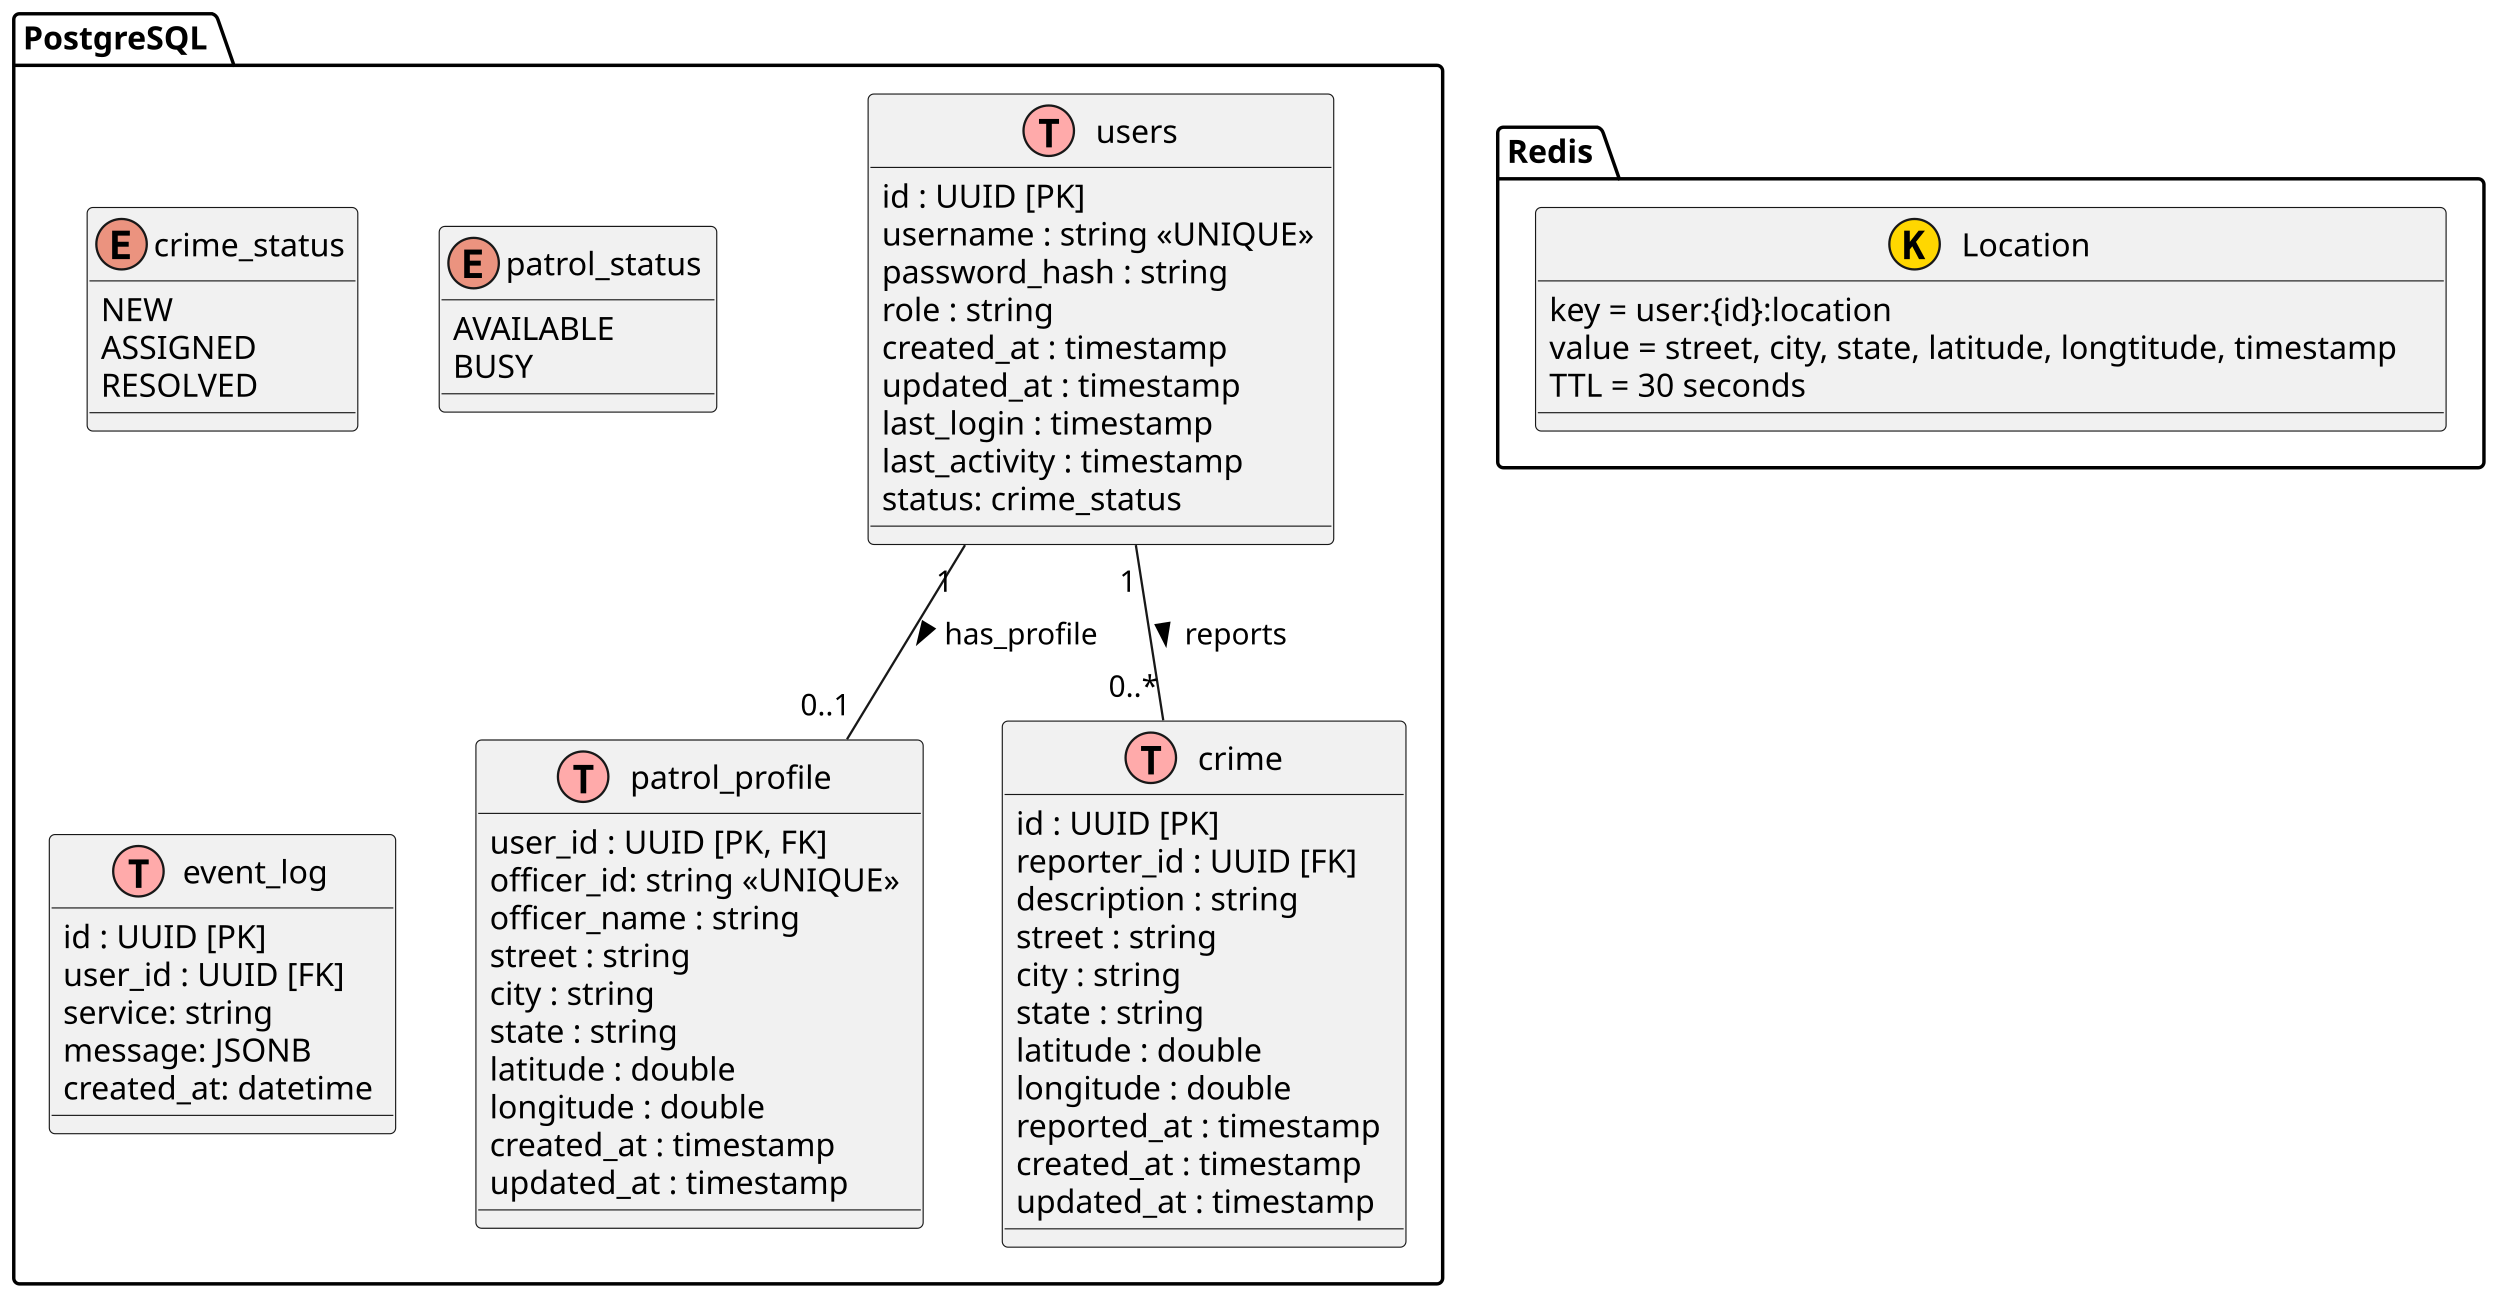
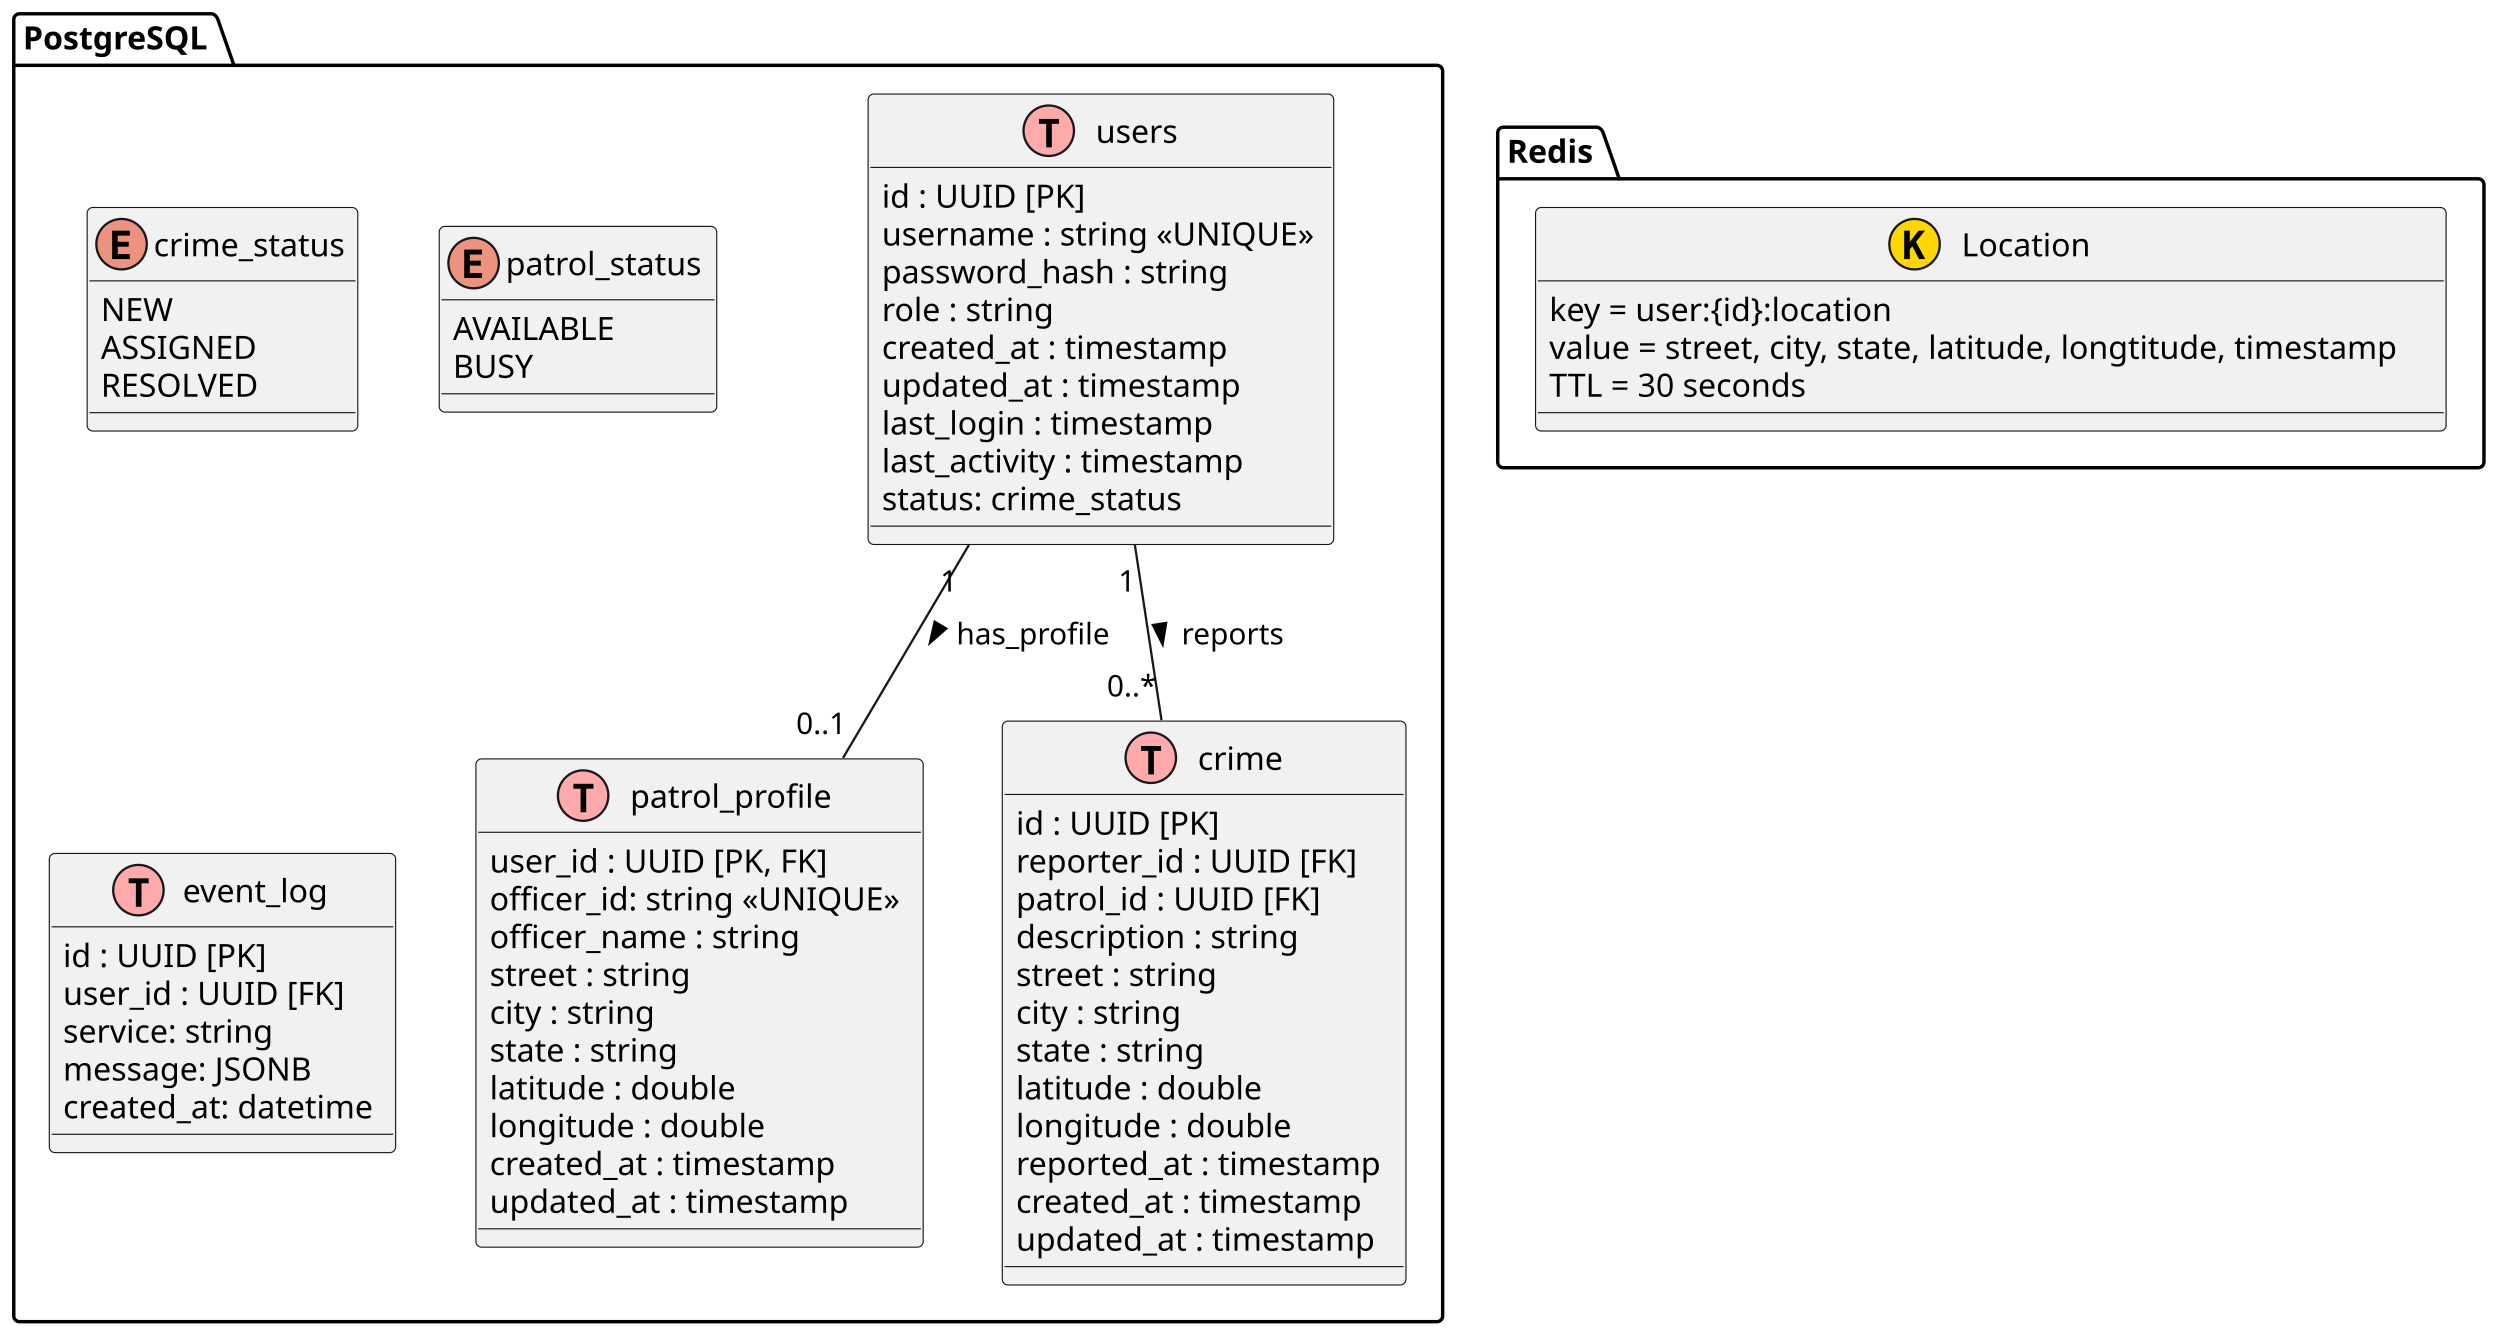
- <svg xmlns="http://www.w3.org/2000/svg" contentStyleType="text/css" height="566px" preserveAspectRatio="none" style="width:1090px;height:566px;background:#FFFFFF;" version="1.1" viewBox="0 0 1090 566" width="1090px" zoomAndPan="magnify">
+ <svg xmlns="http://www.w3.org/2000/svg" contentStyleType="text/css" height="583px" preserveAspectRatio="none" style="width:1090px;height:583px;background:#FFFFFF;" version="1.1" viewBox="0 0 1090 583" width="1090px" zoomAndPan="magnify">
  <defs />
  <g>
    <g id="cluster_PostgreSQL">
-       <path d="M8.5,6 L92.5,6 A3.75,3.75 0 0 1 95,8.5 L102,28.488 L626.5,28.488 A2.5,2.5 0 0 1 629,30.988 L629,557.27 A2.5,2.5 0 0 1 626.5,559.77 L8.5,559.77 A2.5,2.5 0 0 1 6,557.27 L6,8.5 A2.5,2.5 0 0 1 8.5,6 " fill="none" style="stroke:#000000;stroke-width:1.5;" />
+       <path d="M8.5,6 L92.5,6 A3.75,3.75 0 0 1 95,8.5 L102,28.488 L626.5,28.488 A2.5,2.5 0 0 1 629,30.988 L629,573.75 A2.5,2.5 0 0 1 626.5,576.25 L8.5,576.25 A2.5,2.5 0 0 1 6,573.75 L6,8.5 A2.5,2.5 0 0 1 8.5,6 " fill="none" style="stroke:#000000;stroke-width:1.5;" />
      <line style="stroke:#000000;stroke-width:1.5;" x1="6" x2="102" y1="28.488" y2="28.488" />
      <text fill="#000000" font-family="sans-serif" font-size="14" font-weight="bold" lengthAdjust="spacing" textLength="83" x="10" y="21.535">PostgreSQL</text>
    </g>
    <g id="cluster_Redis">
-       <path d="M655.5,55.47 L696.5,55.47 A3.75,3.75 0 0 1 699,57.97 L706,77.958 L1080.5,77.958 A2.5,2.5 0 0 1 1083,80.458 L1083,201.43 A2.5,2.5 0 0 1 1080.5,203.93 L655.5,203.93 A2.5,2.5 0 0 1 653,201.43 L653,57.97 A2.5,2.5 0 0 1 655.5,55.47 " fill="none" style="stroke:#000000;stroke-width:1.5;" />
-       <line style="stroke:#000000;stroke-width:1.5;" x1="653" x2="706" y1="77.958" y2="77.958" />
-       <text fill="#000000" font-family="sans-serif" font-size="14" font-weight="bold" lengthAdjust="spacing" textLength="40" x="657" y="71.005">Redis</text>
+       <path d="M655.5,55.46 L696.5,55.46 A3.75,3.75 0 0 1 699,57.96 L706,77.948 L1080.5,77.948 A2.5,2.5 0 0 1 1083,80.448 L1083,201.43 A2.5,2.5 0 0 1 1080.5,203.93 L655.5,203.93 A2.5,2.5 0 0 1 653,201.43 L653,57.96 A2.5,2.5 0 0 1 655.5,55.46 " fill="none" style="stroke:#000000;stroke-width:1.5;" />
+       <line style="stroke:#000000;stroke-width:1.5;" x1="653" x2="706" y1="77.948" y2="77.948" />
+       <text fill="#000000" font-family="sans-serif" font-size="14" font-weight="bold" lengthAdjust="spacing" textLength="40" x="657" y="70.995">Redis</text>
    </g>
    <g id="elem_crime_status">
-       <rect codeLine="8" fill="#F1F1F1" height="97.465" id="crime_status" rx="2.5" ry="2.5" style="stroke:#181818;stroke-width:0.5;" width="118" x="38" y="90.47" />
-       <ellipse cx="53" cy="106.47" fill="#EB937F" rx="11" ry="11" style="stroke:#181818;stroke-width:1.0;" />
-       <path d="M56.614,112.97 L48.895,112.97 L48.895,100.577 L56.614,100.577 L56.614,102.735 L51.343,102.735 L51.343,105.408 L56.116,105.408 L56.116,107.566 L51.343,107.566 L51.343,110.812 L56.614,110.812 Z " fill="#000000" />
-       <text fill="#000000" font-family="sans-serif" font-size="14" lengthAdjust="spacing" textLength="86" x="67" y="111.761">crime_status</text>
-       <line style="stroke:#181818;stroke-width:0.5;" x1="39" x2="155" y1="122.47" y2="122.47" />
-       <text fill="#000000" font-family="sans-serif" font-size="14" lengthAdjust="spacing" textLength="30" x="44" y="140.005">NEW</text>
-       <text fill="#000000" font-family="sans-serif" font-size="14" lengthAdjust="spacing" textLength="68" x="44" y="156.493">ASSIGNED</text>
-       <text fill="#000000" font-family="sans-serif" font-size="14" lengthAdjust="spacing" textLength="70" x="44" y="172.982">RESOLVED</text>
-       <line style="stroke:#181818;stroke-width:0.5;" x1="39" x2="155" y1="179.935" y2="179.935" />
+       <rect codeLine="8" fill="#F1F1F1" height="97.465" id="crime_status" rx="2.5" ry="2.5" style="stroke:#181818;stroke-width:0.5;" width="118" x="38" y="90.46" />
+       <ellipse cx="53" cy="106.46" fill="#EB937F" rx="11" ry="11" style="stroke:#181818;stroke-width:1.0;" />
+       <path d="M56.614,112.96 L48.895,112.96 L48.895,100.567 L56.614,100.567 L56.614,102.725 L51.343,102.725 L51.343,105.398 L56.116,105.398 L56.116,107.556 L51.343,107.556 L51.343,110.802 L56.614,110.802 Z " fill="#000000" />
+       <text fill="#000000" font-family="sans-serif" font-size="14" lengthAdjust="spacing" textLength="86" x="67" y="111.751">crime_status</text>
+       <line style="stroke:#181818;stroke-width:0.5;" x1="39" x2="155" y1="122.46" y2="122.46" />
+       <text fill="#000000" font-family="sans-serif" font-size="14" lengthAdjust="spacing" textLength="30" x="44" y="139.995">NEW</text>
+       <text fill="#000000" font-family="sans-serif" font-size="14" lengthAdjust="spacing" textLength="68" x="44" y="156.483">ASSIGNED</text>
+       <text fill="#000000" font-family="sans-serif" font-size="14" lengthAdjust="spacing" textLength="70" x="44" y="172.972">RESOLVED</text>
+       <line style="stroke:#181818;stroke-width:0.5;" x1="39" x2="155" y1="179.925" y2="179.925" />
    </g>
    <g id="elem_patrol_status">
      <rect codeLine="14" fill="#F1F1F1" height="80.977" id="patrol_status" rx="2.5" ry="2.5" style="stroke:#181818;stroke-width:0.5;" width="121" x="191.5" y="98.71" />
      <ellipse cx="206.5" cy="114.71" fill="#EB937F" rx="11" ry="11" style="stroke:#181818;stroke-width:1.0;" />
      <path d="M210.114,121.21 L202.394,121.21 L202.394,108.817 L210.114,108.817 L210.114,110.975 L204.843,110.975 L204.843,113.648 L209.616,113.648 L209.616,115.806 L204.843,115.806 L204.843,119.052 L210.114,119.052 Z " fill="#000000" />
      <text fill="#000000" font-family="sans-serif" font-size="14" lengthAdjust="spacing" textLength="89" x="220.5" y="120.001">patrol_status</text>
      <line style="stroke:#181818;stroke-width:0.5;" x1="192.5" x2="311.5" y1="130.71" y2="130.71" />
      <text fill="#000000" font-family="sans-serif" font-size="14" lengthAdjust="spacing" textLength="73" x="197.5" y="148.245">AVAILABLE</text>
      <text fill="#000000" font-family="sans-serif" font-size="14" lengthAdjust="spacing" textLength="35" x="197.5" y="164.733">BUSY</text>
      <line style="stroke:#181818;stroke-width:0.5;" x1="192.5" x2="311.5" y1="171.687" y2="171.687" />
    </g>
    <g id="elem_users">
      <rect codeLine="20" fill="#F1F1F1" height="196.394" id="users" rx="2.5" ry="2.5" style="stroke:#181818;stroke-width:0.5;" width="203" x="378.5" y="41" />
      <ellipse cx="457.25" cy="57" fill="#FFAAAA" rx="11" ry="11" style="stroke:#181818;stroke-width:1.0;" />
      <path d="M458.592,64.25 L456.143,64.25 L456.143,53.998 L452.997,53.998 L452.997,51.857 L461.738,51.857 L461.738,53.998 L458.592,53.998 Z " fill="#000000" />
      <text fill="#000000" font-family="sans-serif" font-size="14" lengthAdjust="spacing" textLength="37" x="477.75" y="62.291">users</text>
      <line style="stroke:#181818;stroke-width:0.5;" x1="379.5" x2="580.5" y1="73" y2="73" />
      <text fill="#000000" font-family="sans-serif" font-size="14" lengthAdjust="spacing" textLength="90" x="384.5" y="90.535">id : UUID [PK]</text>
      <text fill="#000000" font-family="sans-serif" font-size="14" lengthAdjust="spacing" textLength="191" x="384.5" y="107.023">username : string «UNIQUE»</text>
      <text fill="#000000" font-family="sans-serif" font-size="14" lengthAdjust="spacing" textLength="158" x="384.5" y="123.512">password_hash : string</text>
      <text fill="#000000" font-family="sans-serif" font-size="14" lengthAdjust="spacing" textLength="79" x="384.5" y="140">role : string</text>
      <text fill="#000000" font-family="sans-serif" font-size="14" lengthAdjust="spacing" textLength="155" x="384.5" y="156.488">created_at : timestamp</text>
      <text fill="#000000" font-family="sans-serif" font-size="14" lengthAdjust="spacing" textLength="161" x="384.5" y="172.977">updated_at : timestamp</text>
      <text fill="#000000" font-family="sans-serif" font-size="14" lengthAdjust="spacing" textLength="150" x="384.5" y="189.465">last_login : timestamp</text>
      <text fill="#000000" font-family="sans-serif" font-size="14" lengthAdjust="spacing" textLength="162" x="384.5" y="205.953">last_activity : timestamp</text>
      <text fill="#000000" font-family="sans-serif" font-size="14" lengthAdjust="spacing" textLength="135" x="384.5" y="222.441">status: crime_status</text>
      <line style="stroke:#181818;stroke-width:0.5;" x1="379.5" x2="580.5" y1="229.394" y2="229.394" />
    </g>
    <g id="elem_patrol_profile">
-       <rect codeLine="32" fill="#F1F1F1" height="212.883" id="patrol_profile" rx="2.5" ry="2.5" style="stroke:#181818;stroke-width:0.5;" width="195" x="207.5" y="322.64" />
-       <ellipse cx="254.25" cy="338.64" fill="#FFAAAA" rx="11" ry="11" style="stroke:#181818;stroke-width:1.0;" />
-       <path d="M255.592,345.89 L253.143,345.89 L253.143,335.639 L249.997,335.639 L249.997,333.497 L258.738,333.497 L258.738,335.639 L255.592,335.639 Z " fill="#000000" />
-       <text fill="#000000" font-family="sans-serif" font-size="14" lengthAdjust="spacing" textLength="93" x="274.75" y="343.931">patrol_profile</text>
-       <line style="stroke:#181818;stroke-width:0.5;" x1="208.5" x2="401.5" y1="354.64" y2="354.64" />
-       <text fill="#000000" font-family="sans-serif" font-size="14" lengthAdjust="spacing" textLength="152" x="213.5" y="372.175">user_id : UUID [PK, FK]</text>
-       <text fill="#000000" font-family="sans-serif" font-size="14" lengthAdjust="spacing" textLength="183" x="213.5" y="388.663">officer_id: string «UNIQUE»</text>
-       <text fill="#000000" font-family="sans-serif" font-size="14" lengthAdjust="spacing" textLength="141" x="213.5" y="405.152">officer_name : string</text>
-       <text fill="#000000" font-family="sans-serif" font-size="14" lengthAdjust="spacing" textLength="91" x="213.5" y="421.64">street : string</text>
-       <text fill="#000000" font-family="sans-serif" font-size="14" lengthAdjust="spacing" textLength="75" x="213.5" y="438.128">city : string</text>
-       <text fill="#000000" font-family="sans-serif" font-size="14" lengthAdjust="spacing" textLength="85" x="213.5" y="454.617">state : string</text>
-       <text fill="#000000" font-family="sans-serif" font-size="14" lengthAdjust="spacing" textLength="112" x="213.5" y="471.105">latitude : double</text>
-       <text fill="#000000" font-family="sans-serif" font-size="14" lengthAdjust="spacing" textLength="126" x="213.5" y="487.593">longitude : double</text>
-       <text fill="#000000" font-family="sans-serif" font-size="14" lengthAdjust="spacing" textLength="155" x="213.5" y="504.081">created_at : timestamp</text>
-       <text fill="#000000" font-family="sans-serif" font-size="14" lengthAdjust="spacing" textLength="161" x="213.5" y="520.57">updated_at : timestamp</text>
-       <line style="stroke:#181818;stroke-width:0.5;" x1="208.5" x2="401.5" y1="527.523" y2="527.523" />
+       <rect codeLine="32" fill="#F1F1F1" height="212.883" id="patrol_profile" rx="2.5" ry="2.5" style="stroke:#181818;stroke-width:0.5;" width="195" x="207.5" y="330.88" />
+       <ellipse cx="254.25" cy="346.88" fill="#FFAAAA" rx="11" ry="11" style="stroke:#181818;stroke-width:1.0;" />
+       <path d="M255.592,354.13 L253.143,354.13 L253.143,343.878 L249.997,343.878 L249.997,341.737 L258.738,341.737 L258.738,343.878 L255.592,343.878 Z " fill="#000000" />
+       <text fill="#000000" font-family="sans-serif" font-size="14" lengthAdjust="spacing" textLength="93" x="274.75" y="352.171">patrol_profile</text>
+       <line style="stroke:#181818;stroke-width:0.5;" x1="208.5" x2="401.5" y1="362.88" y2="362.88" />
+       <text fill="#000000" font-family="sans-serif" font-size="14" lengthAdjust="spacing" textLength="152" x="213.5" y="380.415">user_id : UUID [PK, FK]</text>
+       <text fill="#000000" font-family="sans-serif" font-size="14" lengthAdjust="spacing" textLength="183" x="213.5" y="396.903">officer_id: string «UNIQUE»</text>
+       <text fill="#000000" font-family="sans-serif" font-size="14" lengthAdjust="spacing" textLength="141" x="213.5" y="413.392">officer_name : string</text>
+       <text fill="#000000" font-family="sans-serif" font-size="14" lengthAdjust="spacing" textLength="91" x="213.5" y="429.88">street : string</text>
+       <text fill="#000000" font-family="sans-serif" font-size="14" lengthAdjust="spacing" textLength="75" x="213.5" y="446.368">city : string</text>
+       <text fill="#000000" font-family="sans-serif" font-size="14" lengthAdjust="spacing" textLength="85" x="213.5" y="462.857">state : string</text>
+       <text fill="#000000" font-family="sans-serif" font-size="14" lengthAdjust="spacing" textLength="112" x="213.5" y="479.345">latitude : double</text>
+       <text fill="#000000" font-family="sans-serif" font-size="14" lengthAdjust="spacing" textLength="126" x="213.5" y="495.833">longitude : double</text>
+       <text fill="#000000" font-family="sans-serif" font-size="14" lengthAdjust="spacing" textLength="155" x="213.5" y="512.321">created_at : timestamp</text>
+       <text fill="#000000" font-family="sans-serif" font-size="14" lengthAdjust="spacing" textLength="161" x="213.5" y="528.81">updated_at : timestamp</text>
+       <line style="stroke:#181818;stroke-width:0.5;" x1="208.5" x2="401.5" y1="535.763" y2="535.763" />
    </g>
    <g id="elem_crime">
-       <rect codeLine="45" fill="#F1F1F1" height="229.371" id="crime" rx="2.5" ry="2.5" style="stroke:#181818;stroke-width:0.5;" width="176" x="437" y="314.4" />
-       <ellipse cx="501.75" cy="330.4" fill="#FFAAAA" rx="11" ry="11" style="stroke:#181818;stroke-width:1.0;" />
-       <path d="M503.092,337.65 L500.643,337.65 L500.643,327.399 L497.497,327.399 L497.497,325.257 L506.238,325.257 L506.238,327.399 L503.092,327.399 Z " fill="#000000" />
-       <text fill="#000000" font-family="sans-serif" font-size="14" lengthAdjust="spacing" textLength="38" x="522.25" y="335.691">crime</text>
-       <line style="stroke:#181818;stroke-width:0.5;" x1="438" x2="612" y1="346.4" y2="346.4" />
-       <text fill="#000000" font-family="sans-serif" font-size="14" lengthAdjust="spacing" textLength="90" x="443" y="363.935">id : UUID [PK]</text>
-       <text fill="#000000" font-family="sans-serif" font-size="14" lengthAdjust="spacing" textLength="154" x="443" y="380.423">reporter_id : UUID [FK]</text>
-       <text fill="#000000" font-family="sans-serif" font-size="14" lengthAdjust="spacing" textLength="129" x="443" y="396.912">description : string</text>
-       <text fill="#000000" font-family="sans-serif" font-size="14" lengthAdjust="spacing" textLength="91" x="443" y="413.4">street : string</text>
-       <text fill="#000000" font-family="sans-serif" font-size="14" lengthAdjust="spacing" textLength="75" x="443" y="429.888">city : string</text>
-       <text fill="#000000" font-family="sans-serif" font-size="14" lengthAdjust="spacing" textLength="85" x="443" y="446.377">state : string</text>
-       <text fill="#000000" font-family="sans-serif" font-size="14" lengthAdjust="spacing" textLength="112" x="443" y="462.865">latitude : double</text>
-       <text fill="#000000" font-family="sans-serif" font-size="14" lengthAdjust="spacing" textLength="126" x="443" y="479.353">longitude : double</text>
-       <text fill="#000000" font-family="sans-serif" font-size="14" lengthAdjust="spacing" textLength="164" x="443" y="495.841">reported_at : timestamp</text>
-       <text fill="#000000" font-family="sans-serif" font-size="14" lengthAdjust="spacing" textLength="155" x="443" y="512.33">created_at : timestamp</text>
-       <text fill="#000000" font-family="sans-serif" font-size="14" lengthAdjust="spacing" textLength="161" x="443" y="528.818">updated_at : timestamp</text>
-       <line style="stroke:#181818;stroke-width:0.5;" x1="438" x2="612" y1="535.771" y2="535.771" />
+       <rect codeLine="45" fill="#F1F1F1" height="245.859" id="crime" rx="2.5" ry="2.5" style="stroke:#181818;stroke-width:0.5;" width="176" x="437" y="314.39" />
+       <ellipse cx="501.75" cy="330.39" fill="#FFAAAA" rx="11" ry="11" style="stroke:#181818;stroke-width:1.0;" />
+       <path d="M503.092,337.64 L500.643,337.64 L500.643,327.389 L497.497,327.389 L497.497,325.247 L506.238,325.247 L506.238,327.389 L503.092,327.389 Z " fill="#000000" />
+       <text fill="#000000" font-family="sans-serif" font-size="14" lengthAdjust="spacing" textLength="38" x="522.25" y="335.681">crime</text>
+       <line style="stroke:#181818;stroke-width:0.5;" x1="438" x2="612" y1="346.39" y2="346.39" />
+       <text fill="#000000" font-family="sans-serif" font-size="14" lengthAdjust="spacing" textLength="90" x="443" y="363.925">id : UUID [PK]</text>
+       <text fill="#000000" font-family="sans-serif" font-size="14" lengthAdjust="spacing" textLength="154" x="443" y="380.413">reporter_id : UUID [FK]</text>
+       <text fill="#000000" font-family="sans-serif" font-size="14" lengthAdjust="spacing" textLength="138" x="443" y="396.902">patrol_id : UUID [FK]</text>
+       <text fill="#000000" font-family="sans-serif" font-size="14" lengthAdjust="spacing" textLength="129" x="443" y="413.39">description : string</text>
+       <text fill="#000000" font-family="sans-serif" font-size="14" lengthAdjust="spacing" textLength="91" x="443" y="429.878">street : string</text>
+       <text fill="#000000" font-family="sans-serif" font-size="14" lengthAdjust="spacing" textLength="75" x="443" y="446.367">city : string</text>
+       <text fill="#000000" font-family="sans-serif" font-size="14" lengthAdjust="spacing" textLength="85" x="443" y="462.855">state : string</text>
+       <text fill="#000000" font-family="sans-serif" font-size="14" lengthAdjust="spacing" textLength="112" x="443" y="479.343">latitude : double</text>
+       <text fill="#000000" font-family="sans-serif" font-size="14" lengthAdjust="spacing" textLength="126" x="443" y="495.831">longitude : double</text>
+       <text fill="#000000" font-family="sans-serif" font-size="14" lengthAdjust="spacing" textLength="164" x="443" y="512.32">reported_at : timestamp</text>
+       <text fill="#000000" font-family="sans-serif" font-size="14" lengthAdjust="spacing" textLength="155" x="443" y="528.808">created_at : timestamp</text>
+       <text fill="#000000" font-family="sans-serif" font-size="14" lengthAdjust="spacing" textLength="161" x="443" y="545.296">updated_at : timestamp</text>
+       <line style="stroke:#181818;stroke-width:0.5;" x1="438" x2="612" y1="552.249" y2="552.249" />
    </g>
    <g id="elem_event_log">
-       <rect codeLine="59" fill="#F1F1F1" height="130.441" id="event_log" rx="2.5" ry="2.5" style="stroke:#181818;stroke-width:0.5;" width="151" x="21.5" y="363.86" />
-       <ellipse cx="60.35" cy="379.86" fill="#FFAAAA" rx="11" ry="11" style="stroke:#181818;stroke-width:1.0;" />
-       <path d="M61.692,387.11 L59.243,387.11 L59.243,376.858 L56.097,376.858 L56.097,374.717 L64.838,374.717 L64.838,376.858 L61.692,376.858 Z " fill="#000000" />
-       <text fill="#000000" font-family="sans-serif" font-size="14" lengthAdjust="spacing" textLength="66" x="79.65" y="385.151">event_log</text>
-       <line style="stroke:#181818;stroke-width:0.5;" x1="22.5" x2="171.5" y1="395.86" y2="395.86" />
-       <text fill="#000000" font-family="sans-serif" font-size="14" lengthAdjust="spacing" textLength="90" x="27.5" y="413.395">id : UUID [PK]</text>
-       <text fill="#000000" font-family="sans-serif" font-size="14" lengthAdjust="spacing" textLength="127" x="27.5" y="429.883">user_id : UUID [FK]</text>
-       <text fill="#000000" font-family="sans-serif" font-size="14" lengthAdjust="spacing" textLength="95" x="27.5" y="446.372">service: string</text>
-       <text fill="#000000" font-family="sans-serif" font-size="14" lengthAdjust="spacing" textLength="109" x="27.5" y="462.86">message: JSONB</text>
-       <text fill="#000000" font-family="sans-serif" font-size="14" lengthAdjust="spacing" textLength="139" x="27.5" y="479.348">created_at: datetime</text>
-       <line style="stroke:#181818;stroke-width:0.5;" x1="22.5" x2="171.5" y1="486.301" y2="486.301" />
+       <rect codeLine="60" fill="#F1F1F1" height="130.441" id="event_log" rx="2.5" ry="2.5" style="stroke:#181818;stroke-width:0.5;" width="151" x="21.5" y="372.1" />
+       <ellipse cx="60.35" cy="388.1" fill="#FFAAAA" rx="11" ry="11" style="stroke:#181818;stroke-width:1.0;" />
+       <path d="M61.692,395.35 L59.243,395.35 L59.243,385.099 L56.097,385.099 L56.097,382.957 L64.838,382.957 L64.838,385.099 L61.692,385.099 Z " fill="#000000" />
+       <text fill="#000000" font-family="sans-serif" font-size="14" lengthAdjust="spacing" textLength="66" x="79.65" y="393.391">event_log</text>
+       <line style="stroke:#181818;stroke-width:0.5;" x1="22.5" x2="171.5" y1="404.1" y2="404.1" />
+       <text fill="#000000" font-family="sans-serif" font-size="14" lengthAdjust="spacing" textLength="90" x="27.5" y="421.635">id : UUID [PK]</text>
+       <text fill="#000000" font-family="sans-serif" font-size="14" lengthAdjust="spacing" textLength="127" x="27.5" y="438.123">user_id : UUID [FK]</text>
+       <text fill="#000000" font-family="sans-serif" font-size="14" lengthAdjust="spacing" textLength="95" x="27.5" y="454.612">service: string</text>
+       <text fill="#000000" font-family="sans-serif" font-size="14" lengthAdjust="spacing" textLength="109" x="27.5" y="471.1">message: JSONB</text>
+       <text fill="#000000" font-family="sans-serif" font-size="14" lengthAdjust="spacing" textLength="139" x="27.5" y="487.588">created_at: datetime</text>
+       <line style="stroke:#181818;stroke-width:0.5;" x1="22.5" x2="171.5" y1="494.541" y2="494.541" />
    </g>
    <g id="elem_Location">
-       <rect codeLine="84" fill="#F1F1F1" height="97.465" id="Location" rx="2.5" ry="2.5" style="stroke:#181818;stroke-width:0.5;" width="397" x="669.5" y="90.47" />
-       <ellipse cx="834.75" cy="106.47" fill="#FFD700" rx="11" ry="11" style="stroke:#181818;stroke-width:1.0;" />
-       <path d="M830.221,100.577 L832.67,100.577 L832.67,105.474 L836.505,100.577 L839.277,100.577 L835.368,105.458 L839.418,112.97 L836.696,112.97 L833.757,107.392 L832.67,108.77 L832.67,112.97 L830.221,112.97 Z " fill="#000000" />
-       <text fill="#000000" font-family="sans-serif" font-size="14" lengthAdjust="spacing" textLength="58" x="855.25" y="111.761">Location</text>
-       <line style="stroke:#181818;stroke-width:0.5;" x1="670.5" x2="1065.5" y1="122.47" y2="122.47" />
-       <text fill="#000000" font-family="sans-serif" font-size="14" lengthAdjust="spacing" textLength="158" x="675.5" y="140.005">key = user:{id}:location</text>
-       <text fill="#000000" font-family="sans-serif" font-size="14" lengthAdjust="spacing" textLength="385" x="675.5" y="156.493">value = street, city, state, latitude, longtitude, timestamp</text>
-       <text fill="#000000" font-family="sans-serif" font-size="14" lengthAdjust="spacing" textLength="122" x="675.5" y="172.982">TTL = 30 seconds</text>
-       <line style="stroke:#181818;stroke-width:0.5;" x1="670.5" x2="1065.5" y1="179.935" y2="179.935" />
+       <rect codeLine="85" fill="#F1F1F1" height="97.465" id="Location" rx="2.5" ry="2.5" style="stroke:#181818;stroke-width:0.5;" width="397" x="669.5" y="90.46" />
+       <ellipse cx="834.75" cy="106.46" fill="#FFD700" rx="11" ry="11" style="stroke:#181818;stroke-width:1.0;" />
+       <path d="M830.221,100.567 L832.67,100.567 L832.67,105.464 L836.505,100.567 L839.277,100.567 L835.368,105.448 L839.418,112.96 L836.696,112.96 L833.757,107.382 L832.67,108.76 L832.67,112.96 L830.221,112.96 Z " fill="#000000" />
+       <text fill="#000000" font-family="sans-serif" font-size="14" lengthAdjust="spacing" textLength="58" x="855.25" y="111.751">Location</text>
+       <line style="stroke:#181818;stroke-width:0.5;" x1="670.5" x2="1065.5" y1="122.46" y2="122.46" />
+       <text fill="#000000" font-family="sans-serif" font-size="14" lengthAdjust="spacing" textLength="158" x="675.5" y="139.995">key = user:{id}:location</text>
+       <text fill="#000000" font-family="sans-serif" font-size="14" lengthAdjust="spacing" textLength="385" x="675.5" y="156.483">value = street, city, state, latitude, longtitude, timestamp</text>
+       <text fill="#000000" font-family="sans-serif" font-size="14" lengthAdjust="spacing" textLength="122" x="675.5" y="172.972">TTL = 30 seconds</text>
+       <line style="stroke:#181818;stroke-width:0.5;" x1="670.5" x2="1065.5" y1="179.925" y2="179.925" />
    </g>
    <g id="link_users_patrol_profile">
-       <path codeLine="67" d="M420.75,237.67 C404.19,264.91 386.12,294.64 369.29,322.33 " fill="none" id="users-patrol_profile" style="stroke:#181818;stroke-width:1.0;" />
-       <polygon fill="#000000" points="400.153,280.328,407.363,274.125,402.34,271.072,400.153,280.328" style="stroke:#000000;stroke-width:1.0;" />
-       <text fill="#000000" font-family="sans-serif" font-size="13" lengthAdjust="spacing" textLength="70" x="411.75" y="280.968">has_profile</text>
-       <text fill="#000000" font-family="sans-serif" font-size="13" lengthAdjust="spacing" textLength="8" x="408.105" y="258.032">1</text>
-       <text fill="#000000" font-family="sans-serif" font-size="13" lengthAdjust="spacing" textLength="24" x="348.967" y="311.876">0..1</text>
+       <path codeLine="68" d="M422.46,237.57 C404.87,267.32 385.45,300.18 367.56,330.47 " fill="none" id="users-patrol_profile" style="stroke:#181818;stroke-width:1.0;" />
+       <polygon fill="#000000" points="405.436,280.35,412.568,274.058,407.508,271.068,405.436,280.35" style="stroke:#000000;stroke-width:1.0;" />
+       <text fill="#000000" font-family="sans-serif" font-size="13" lengthAdjust="spacing" textLength="70" x="416.98" y="280.958">has_profile</text>
+       <text fill="#000000" font-family="sans-serif" font-size="13" lengthAdjust="spacing" textLength="8" x="409.941" y="257.925">1</text>
+       <text fill="#000000" font-family="sans-serif" font-size="13" lengthAdjust="spacing" textLength="24" x="347.115" y="320.009">0..1</text>
    </g>
    <g id="link_users_crime">
-       <path codeLine="68" d="M495.23,237.67 C499.07,262.22 503.23,288.79 507.18,314.07 " fill="none" id="users-crime" style="stroke:#181818;stroke-width:1.0;" />
-       <polygon fill="#000000" points="508.273,280.995,509.779,271.605,503.971,272.513,508.273,280.995" style="stroke:#000000;stroke-width:1.0;" />
-       <text fill="#000000" font-family="sans-serif" font-size="13" lengthAdjust="spacing" textLength="45" x="516.5" y="280.968">reports</text>
-       <text fill="#000000" font-family="sans-serif" font-size="13" lengthAdjust="spacing" textLength="8" x="488.055" y="258.032">1</text>
-       <text fill="#000000" font-family="sans-serif" font-size="13" lengthAdjust="spacing" textLength="22" x="483.334" y="303.8">0..*</text>
+       <path codeLine="69" d="M494.8,237.57 C498.51,262.01 502.54,288.55 506.42,314.04 " fill="none" id="users-crime" style="stroke:#181818;stroke-width:1.0;" />
+       <polygon fill="#000000" points="506.901,280.988,508.448,271.605,502.637,272.488,506.901,280.988" style="stroke:#000000;stroke-width:1.0;" />
+       <text fill="#000000" font-family="sans-serif" font-size="13" lengthAdjust="spacing" textLength="45" x="515.15" y="280.958">reports</text>
+       <text fill="#000000" font-family="sans-serif" font-size="13" lengthAdjust="spacing" textLength="8" x="487.593" y="257.925">1</text>
+       <text fill="#000000" font-family="sans-serif" font-size="13" lengthAdjust="spacing" textLength="22" x="482.618" y="303.648">0..*</text>
    </g>
  </g>
</svg>
